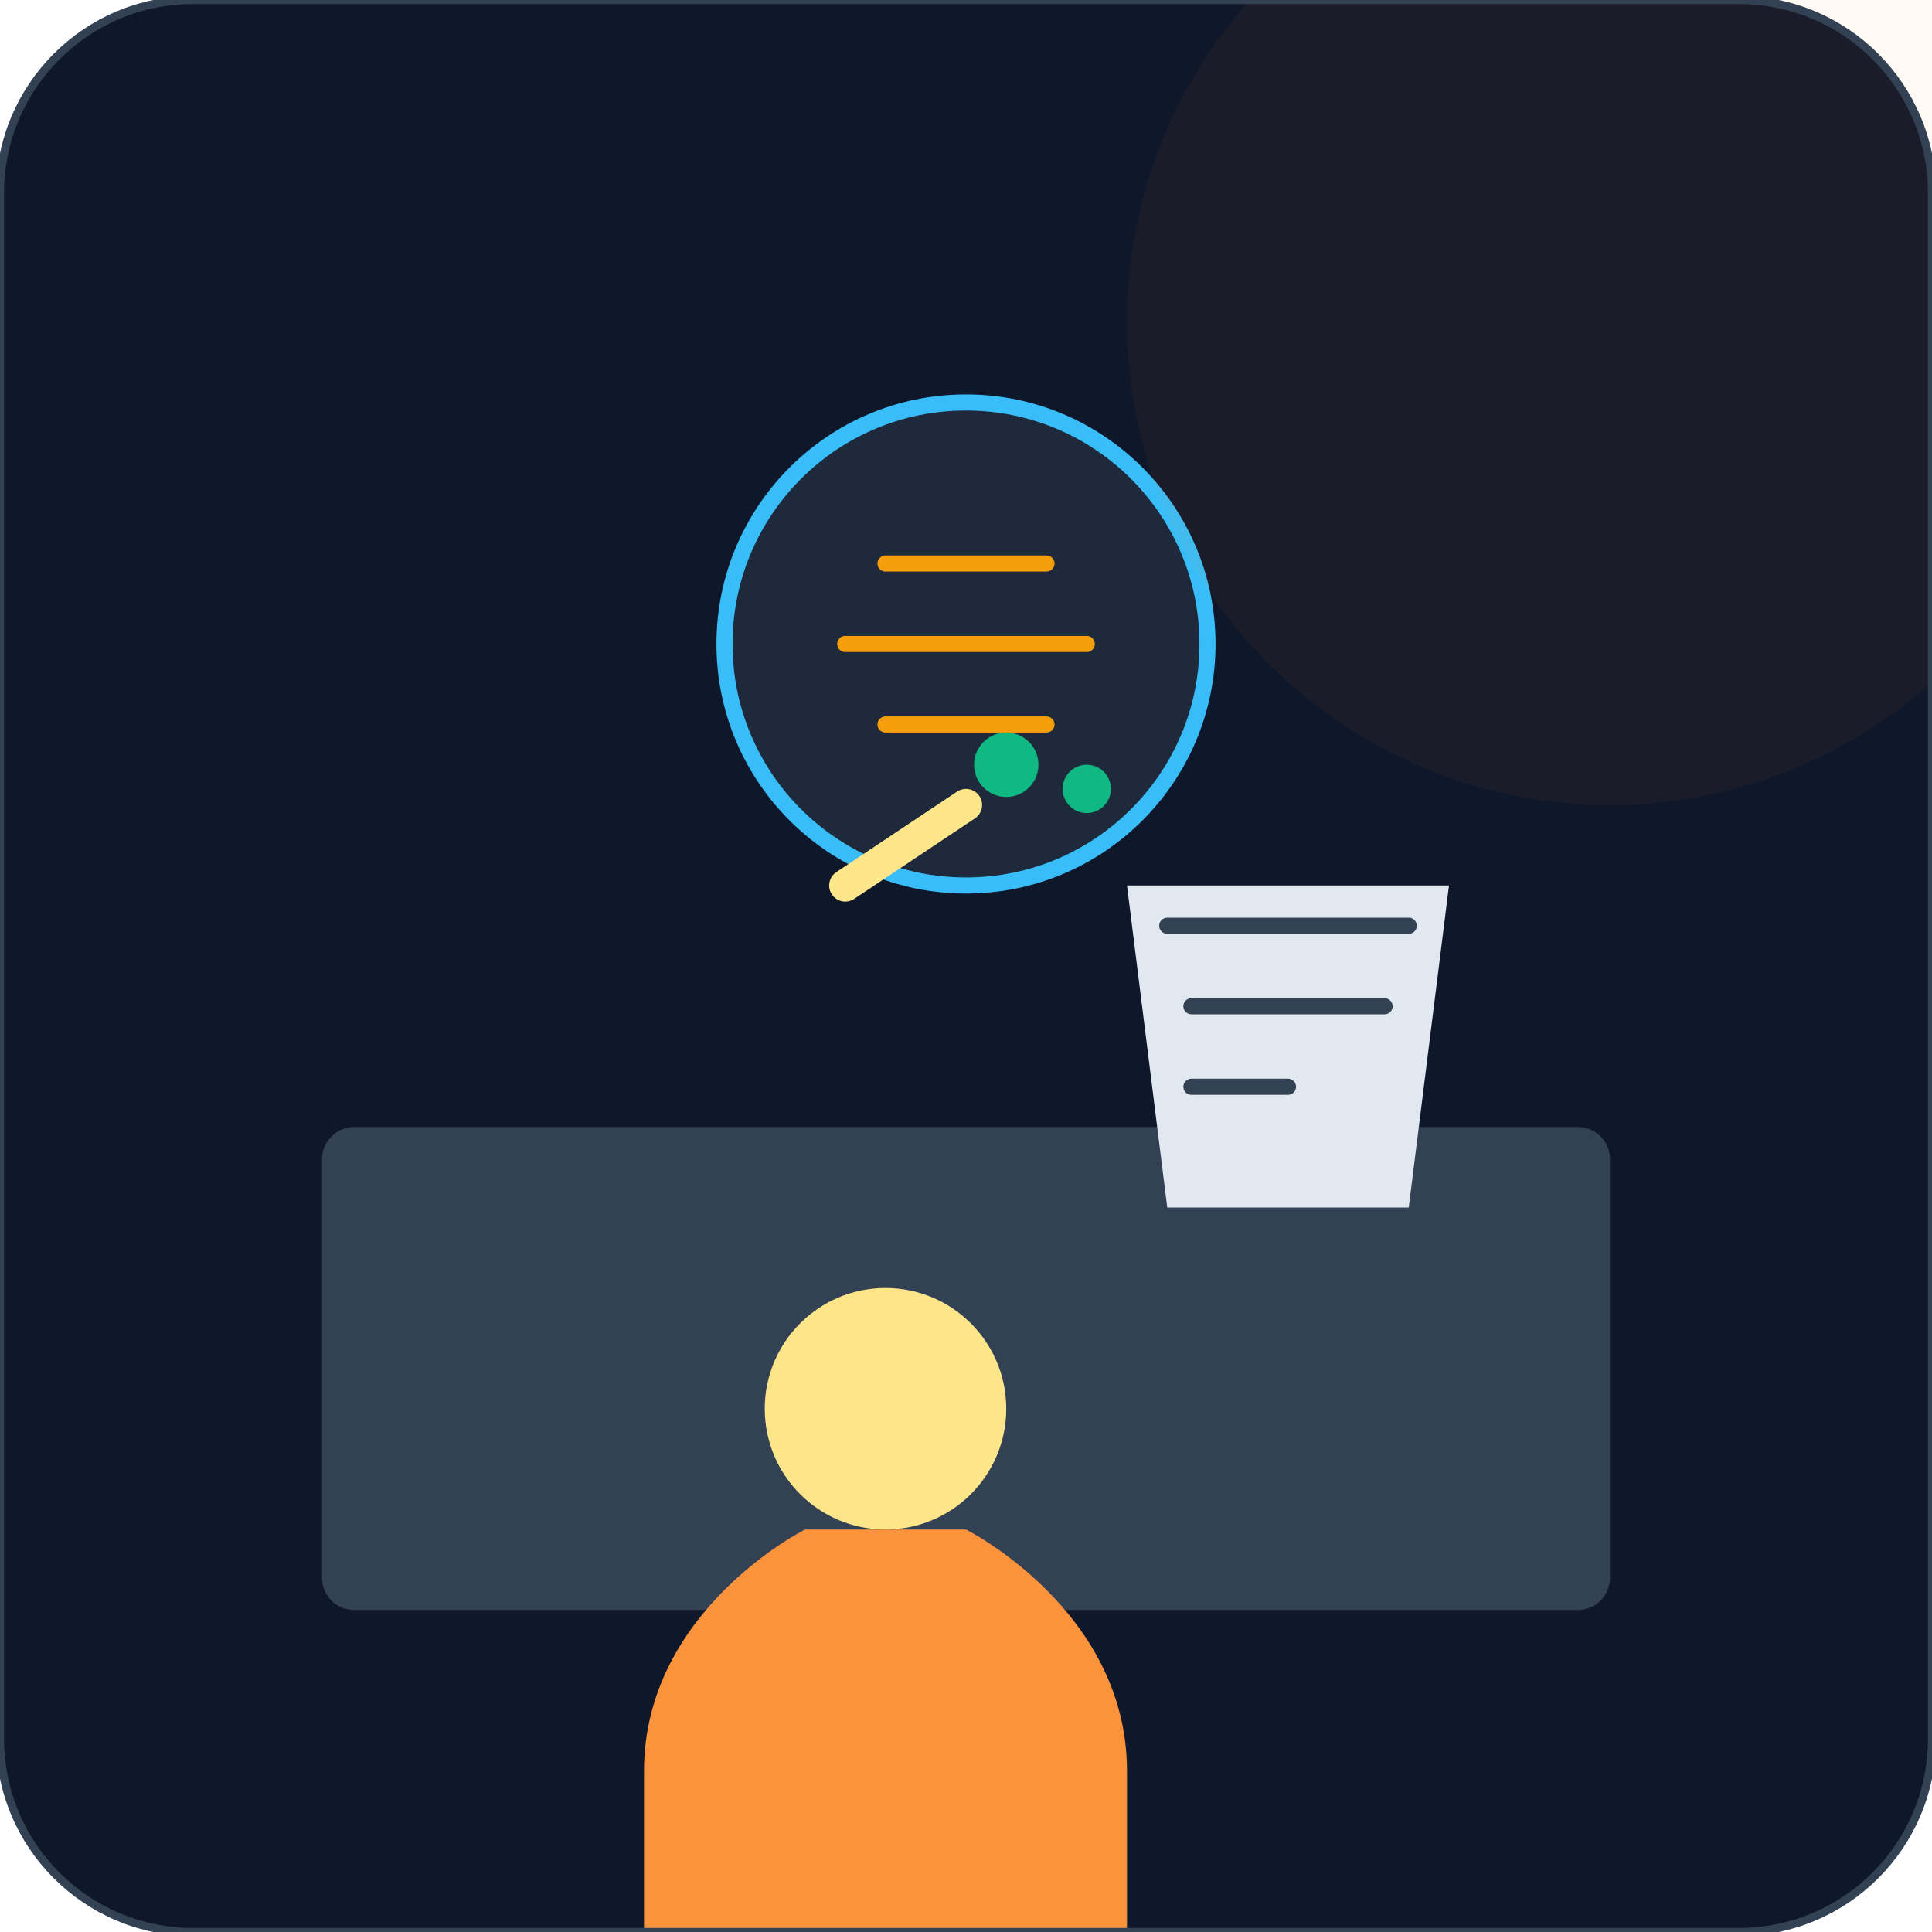
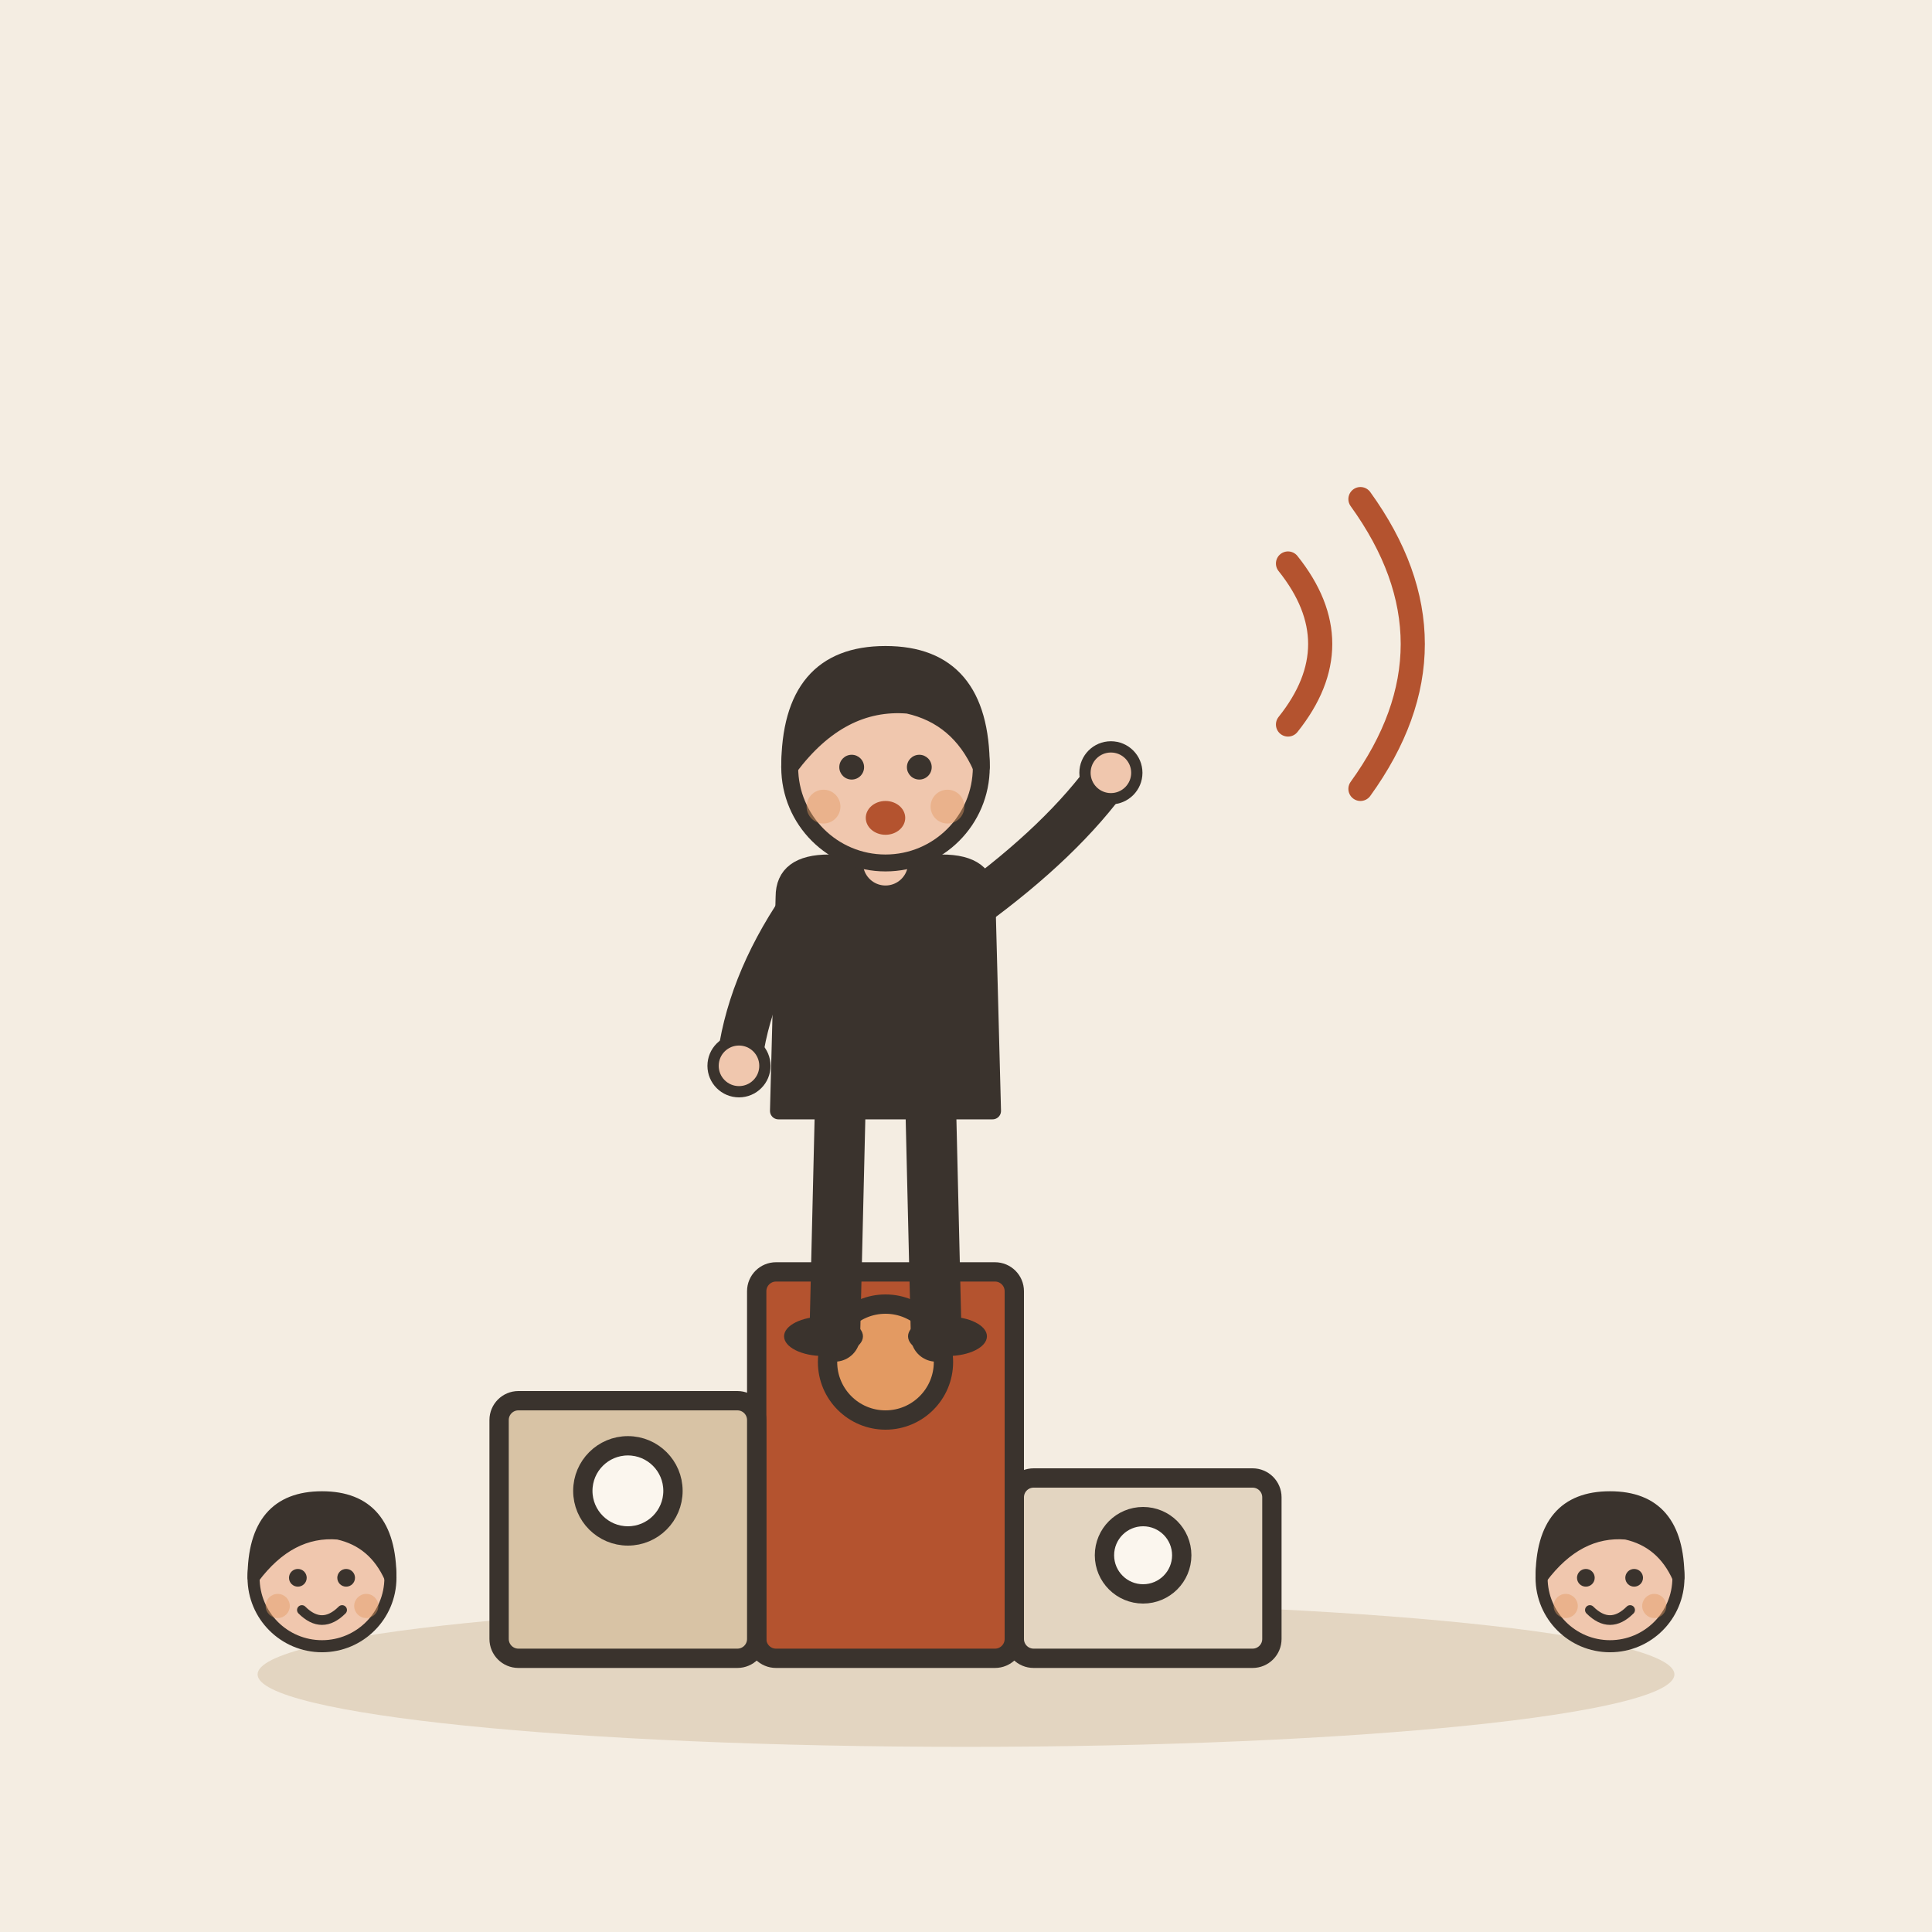
- <svg xmlns="http://www.w3.org/2000/svg" viewBox="0 0 240 240">
-   <defs>
-     <linearGradient id="bgGrad" x1="0" y1="0" x2="0" y2="240">
-       <stop offset="0%" stop-color="#0f172a" />
-       <stop offset="100%" stop-color="#1e293b" />
-     </linearGradient>
-   </defs>
-   <rect width="240" height="240" rx="24" fill="url(#bgGrad)" />
-   <rect x="40" y="140" width="160" height="60" rx="4" fill="#334155" />
-   <circle cx="120" cy="80" r="30" fill="#1e293b" stroke="#38bdf8" stroke-width="2" />
-   <path d="M105 80 L135 80 M110 70 L130 70 M110 90 L130 90" stroke="#f59e0b" stroke-width="2" stroke-linecap="round" />
-   <g transform="translate(60, 100)">
-     <path d="M20 120 C20 100 40 90 40 90 L60 90 C60 90 80 100 80 120 L80 160 L20 160 Z" fill="#fb923c" />
-     <circle cx="50" cy="75" r="15" fill="#fde68a" />
-     <path d="M35 100 L25 120" stroke="#fb923c" stroke-width="6" stroke-linecap="round" />
-     <path d="M65 100 L75 120" stroke="#fb923c" stroke-width="6" stroke-linecap="round" />
+ <svg xmlns="http://www.w3.org/2000/svg" viewBox="0 0 240 240" data-style="editorial">
+   <rect width="240" height="240" fill="#F4EDE2" />
+   <ellipse cx="120" cy="208" rx="88" ry="9" fill="#E3D5C1" />
+   <g transform="translate(110 206) scale(0.8 0.8)">
+     <rect x="-20" y="-60" width="40" height="60" rx="3" fill="#B4532F" stroke="#3A332D" stroke-width="3" stroke-linecap="round" stroke-linejoin="round" />
+     <rect x="-60" y="-40" width="40" height="40" rx="3" fill="#D8C3A5" stroke="#3A332D" stroke-width="3" stroke-linecap="round" stroke-linejoin="round" />
+     <rect x="20" y="-28" width="40" height="28" rx="3" fill="#E3D5C1" stroke="#3A332D" stroke-width="3" stroke-linecap="round" stroke-linejoin="round" />
+     <circle cx="0" cy="-46" r="9" fill="#E39A62" stroke="#3A332D" stroke-width="3" stroke-linecap="round" stroke-linejoin="round" />
+     <circle cx="-40" cy="-26" r="7" fill="#FBF6EE" stroke="#3A332D" stroke-width="3" stroke-linecap="round" stroke-linejoin="round" />
+     <circle cx="40" cy="-16" r="6" fill="#FBF6EE" stroke="#3A332D" stroke-width="3" stroke-linecap="round" stroke-linejoin="round" />
  </g>
-   <path d="M140 110 L180 110 L175 150 L145 150 Z" fill="#e2e8f0" />
-   <path d="M145 115 L175 115 M148 125 L172 125 M148 135 L160 135" stroke="#334155" stroke-width="2" stroke-linecap="round" />
-   <path d="M105 110 L120 100" stroke="#fde68a" stroke-width="4" stroke-linecap="round" />
-   <circle cx="125" cy="95" r="4" fill="#10b981" />
-   <circle cx="135" cy="98" r="3" fill="#10b981" />
-   <circle cx="200" cy="40" r="60" fill="#f59e0b" opacity="0.05" />
-   <rect x="0" y="0" width="240" height="240" rx="24" fill="none" stroke="#334155" stroke-width="1" />
+   <g transform="translate(110 166) scale(0.7 0.7)">
+     <path d="M-8 -42L-9 0" stroke="#3A332D" stroke-width="9" stroke-linecap="round" fill="none" />
+     <path d="M8 -42L9 0" stroke="#3A332D" stroke-width="9" stroke-linecap="round" fill="none" />
+     <ellipse cx="-11" cy="0" rx="7" ry="3.5" fill="#3A332D" />
+     <ellipse cx="11" cy="0" rx="7" ry="3.5" fill="#3A332D" />
+     <path d="M-18 -78Q-18 -84 -10 -84L10 -84Q18 -84 18 -78L19 -40L-19 -40Z" fill="#3A332D" stroke="#3A332D" stroke-width="3" stroke-linecap="round" stroke-linejoin="round" />
+     <path d="M-15 -76Q-24.5 -62 -26 -48" fill="none" stroke="#3A332D" stroke-width="8" stroke-linecap="round" stroke-linejoin="round" />
+     <circle cx="-26" cy="-48" r="4.6" fill="#F0C7AE" stroke="#3A332D" stroke-linecap="round" stroke-linejoin="round" stroke-width="2" />
+     <path d="M15 -76Q31.5 -88 40 -100" fill="none" stroke="#3A332D" stroke-width="8" stroke-linecap="round" stroke-linejoin="round" />
+     <circle cx="40" cy="-100" r="4.6" fill="#F0C7AE" stroke="#3A332D" stroke-linecap="round" stroke-linejoin="round" stroke-width="2" />
+     <path d="M0 -84L0 -88" stroke="#F0C7AE" stroke-width="8" stroke-linecap="round" fill="none" />
+     <circle cx="0" cy="-101" r="17" fill="#F0C7AE" stroke="#3A332D" stroke-width="3" stroke-linecap="round" stroke-linejoin="round" />
+     <path d="M-17 -101Q-17 -121 0 -121Q17 -121 17 -101Q13 -110 4 -112Q-8 -113 -17 -101Z" fill="#3A332D" stroke="#3A332D" stroke-width="3" stroke-linecap="round" stroke-linejoin="round" />
+     <circle cx="-6" cy="-101" r="2.2" fill="#3A332D" />
+     <circle cx="6" cy="-101" r="2.2" fill="#3A332D" />
+     <ellipse cx="0" cy="-92" rx="3.5" ry="3" fill="#B4532F" />
+     <circle cx="-11" cy="-94" r="3" fill="#E39A62" opacity="0.45" />
+     <circle cx="11" cy="-94" r="3" fill="#E39A62" opacity="0.45" />
+   </g>
+   <g transform="translate(40 246.5) scale(0.5 0.5)">
+     <circle cx="0" cy="-101" r="17" fill="#F0C7AE" stroke="#3A332D" stroke-width="3" stroke-linecap="round" stroke-linejoin="round" />
+     <path d="M-17 -101Q-17 -121 0 -121Q17 -121 17 -101Q13 -110 4 -112Q-8 -113 -17 -101Z" fill="#3A332D" stroke="#3A332D" stroke-width="3" stroke-linecap="round" stroke-linejoin="round" />
+     <circle cx="-6" cy="-101" r="2.2" fill="#3A332D" />
+     <circle cx="6" cy="-101" r="2.2" fill="#3A332D" />
+     <path d="M-5 -93Q0 -88 5 -93" fill="none" stroke="#3A332D" stroke-width="2.4" stroke-linecap="round" stroke-linejoin="round" />
+     <circle cx="-11" cy="-94" r="3" fill="#E39A62" opacity="0.45" />
+     <circle cx="11" cy="-94" r="3" fill="#E39A62" opacity="0.45" />
+   </g>
+   <g transform="translate(200 246.5) scale(0.5 0.5)">
+     <circle cx="0" cy="-101" r="17" fill="#F0C7AE" stroke="#3A332D" stroke-width="3" stroke-linecap="round" stroke-linejoin="round" />
+     <path d="M-17 -101Q-17 -121 0 -121Q17 -121 17 -101Q13 -110 4 -112Q-8 -113 -17 -101Z" fill="#3A332D" stroke="#3A332D" stroke-width="3" stroke-linecap="round" stroke-linejoin="round" />
+     <circle cx="-6" cy="-101" r="2.2" fill="#3A332D" />
+     <circle cx="6" cy="-101" r="2.2" fill="#3A332D" />
+     <path d="M-5 -93Q0 -88 5 -93" fill="none" stroke="#3A332D" stroke-width="2.4" stroke-linecap="round" stroke-linejoin="round" />
+     <circle cx="-11" cy="-94" r="3" fill="#E39A62" opacity="0.45" />
+     <circle cx="11" cy="-94" r="3" fill="#E39A62" opacity="0.45" />
+   </g>
+   <path d="M160 70Q168 80 160 90" fill="none" stroke="#B4532F" stroke-width="3" stroke-linecap="round" stroke-linejoin="round" />
+   <path d="M169 62Q182 80 169 98" fill="none" stroke="#B4532F" stroke-width="3" stroke-linecap="round" stroke-linejoin="round" />
</svg>
